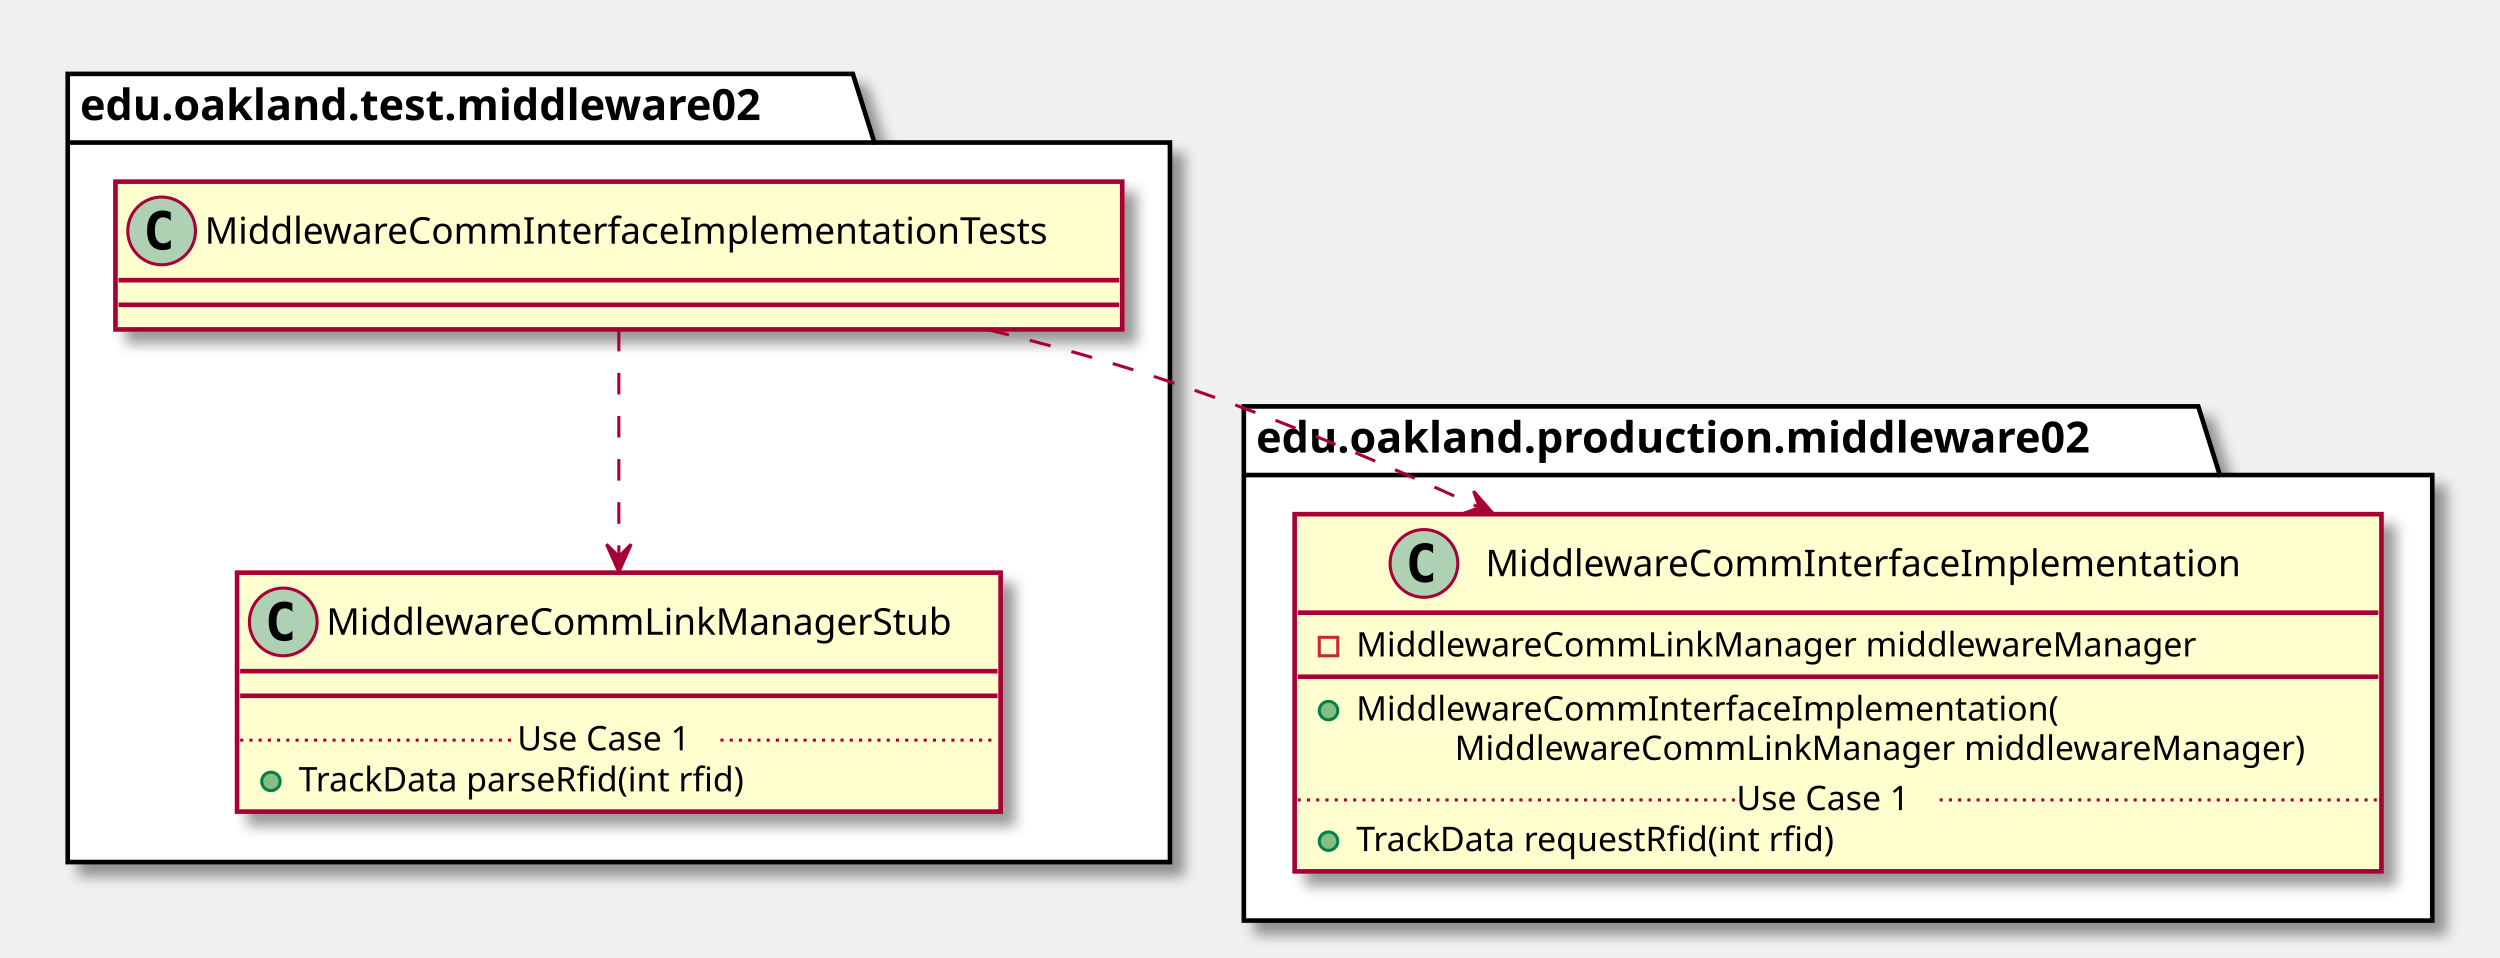
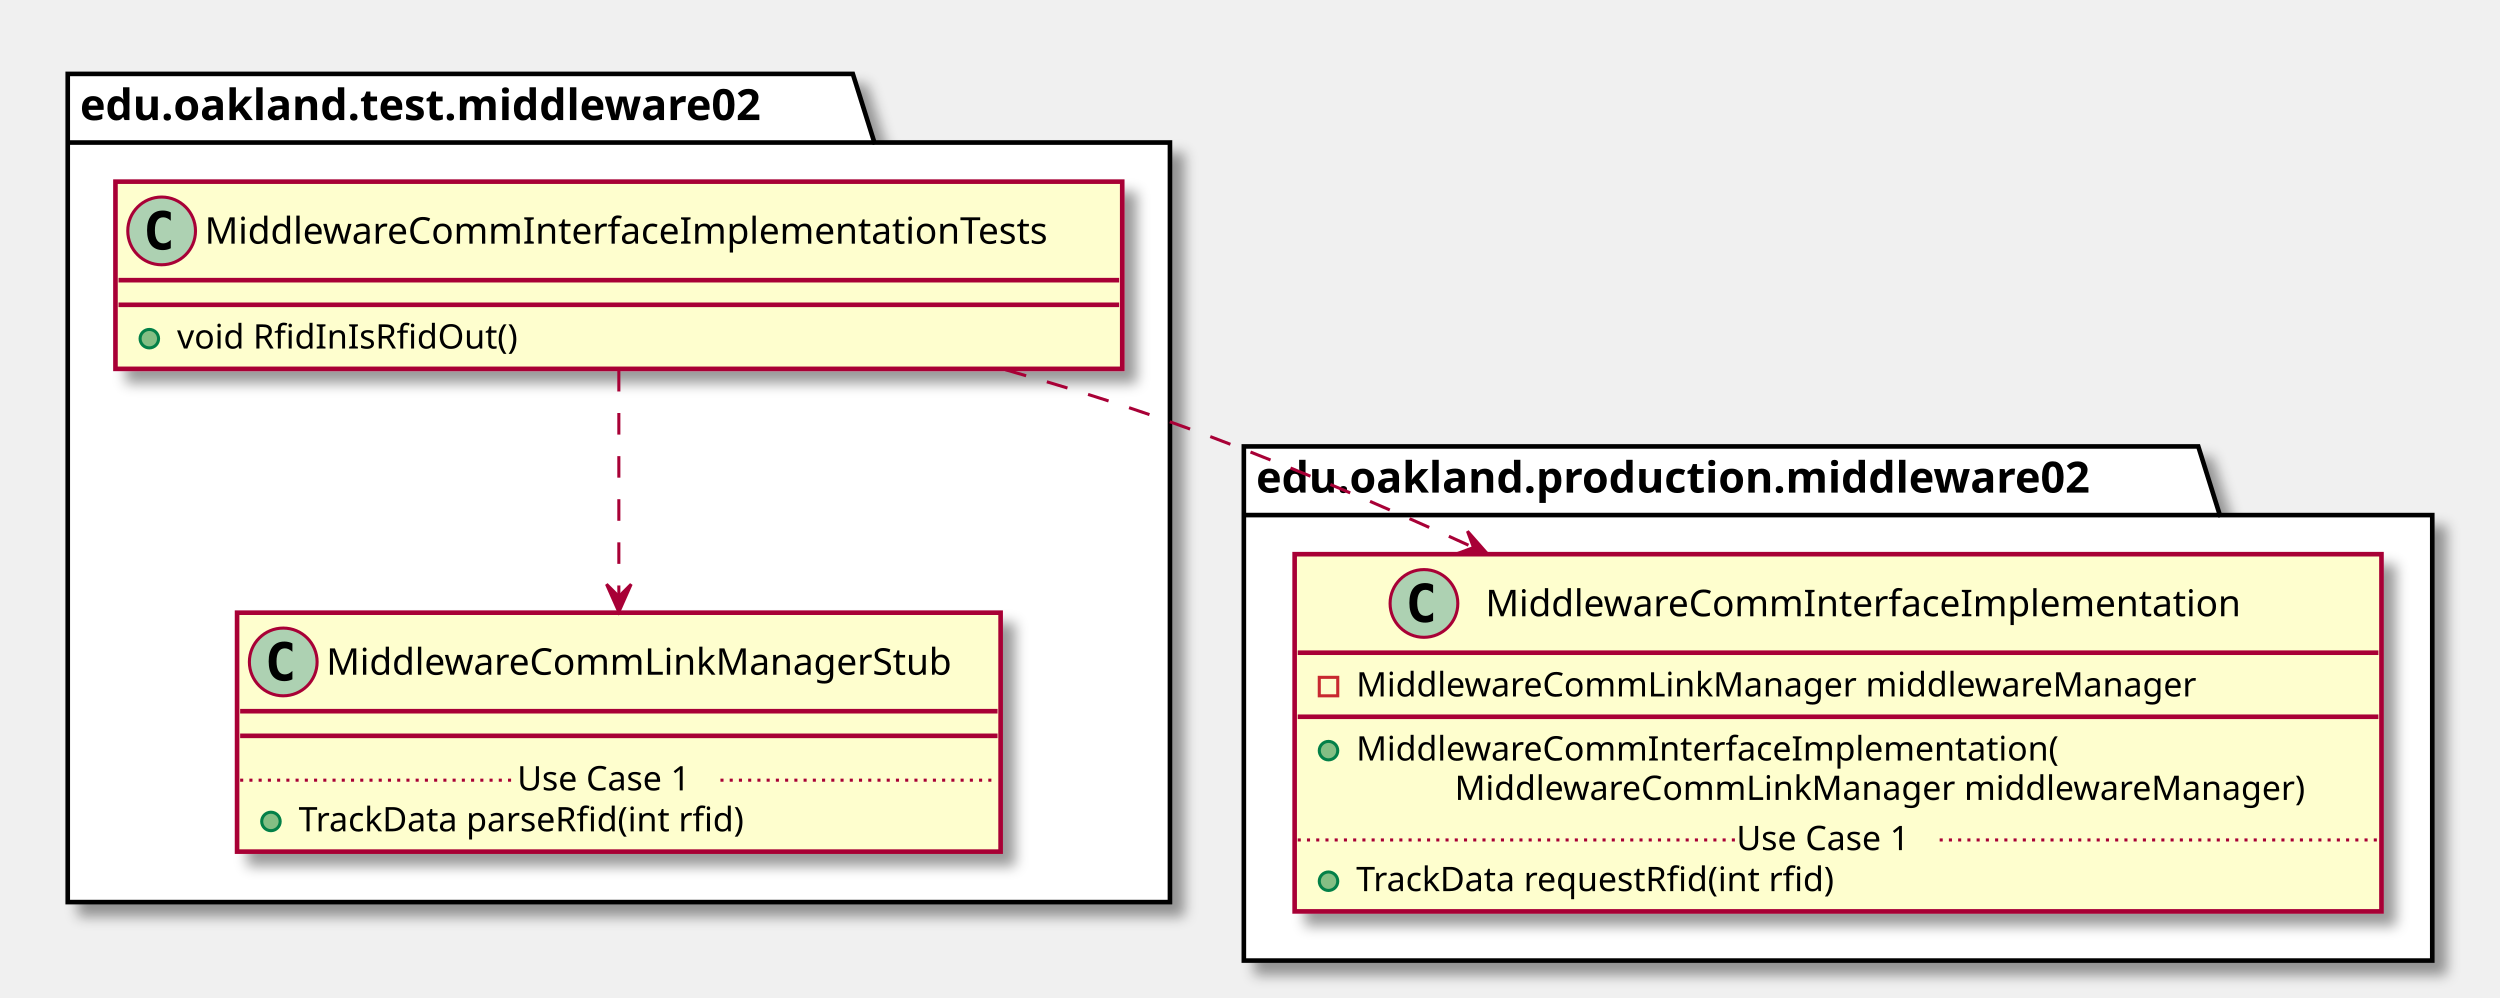
- <svg xmlns="http://www.w3.org/2000/svg" contentScriptType="application/ecmascript" contentStyleType="text/css" height="311px" preserveAspectRatio="none" style="width:812px;height:311px;" version="1.1" viewBox="0 0 812 311" width="812px" zoomAndPan="magnify">
+ <svg xmlns="http://www.w3.org/2000/svg" contentScriptType="application/ecmascript" contentStyleType="text/css" height="324px" preserveAspectRatio="none" style="width:812px;height:324px;" version="1.1" viewBox="0 0 812 324" width="812px" zoomAndPan="magnify">
  <defs>
-     <filter height="300%" id="f1o9mp5xgev6re" width="300%" x="-1" y="-1">
+     <filter height="300%" id="f2bga2eparnhu" width="300%" x="-1" y="-1">
      <feGaussianBlur result="blurOut" stdDeviation="2.0" />
      <feColorMatrix in="blurOut" result="blurOut2" type="matrix" values="0 0 0 0 0 0 0 0 0 0 0 0 0 0 0 0 0 0 .4 0" />
      <feOffset dx="4.0" dy="4.0" in="blurOut2" result="blurOut3" />
      <feBlend in="SourceGraphic" in2="blurOut3" mode="normal" />
    </filter>
  </defs>
  <g>
-     <polygon fill="#FFFFFF" filter="url(#f1o9mp5xgev6re)" points="22,24,277,24,284,46.297,380,46.297,380,280,22,280,22,24" style="stroke: #000000; stroke-width: 1.5;" />
+     <polygon fill="#FFFFFF" filter="url(#f2bga2eparnhu)" points="22,24,277,24,284,46.297,380,46.297,380,293,22,293,22,24" style="stroke: #000000; stroke-width: 1.5;" />
    <line style="stroke: #000000; stroke-width: 1.5;" x1="22" x2="284" y1="46.297" y2="46.297" />
    <text fill="#000000" font-family="sans-serif" font-size="14" font-weight="bold" lengthAdjust="spacingAndGlyphs" textLength="249" x="26" y="38.995">edu.oakland.test.middleware02</text>
-     <polygon fill="#FFFFFF" filter="url(#f1o9mp5xgev6re)" points="404,132,714,132,721,154.297,790,154.297,790,299,404,299,404,132" style="stroke: #000000; stroke-width: 1.5;" />
-     <line style="stroke: #000000; stroke-width: 1.5;" x1="404" x2="721" y1="154.297" y2="154.297" />
-     <text fill="#000000" font-family="sans-serif" font-size="14" font-weight="bold" lengthAdjust="spacingAndGlyphs" textLength="304" x="408" y="146.995">edu.oakland.production.middleware02</text>
-     <rect fill="#FEFECE" filter="url(#f1o9mp5xgev6re)" height="48" id="MiddlewareCommInterfaceImplementationTests" style="stroke: #A80036; stroke-width: 1.5;" width="327" x="37.5" y="59" />
+     <polygon fill="#FFFFFF" filter="url(#f2bga2eparnhu)" points="404,145,714,145,721,167.297,790,167.297,790,312,404,312,404,145" style="stroke: #000000; stroke-width: 1.5;" />
+     <line style="stroke: #000000; stroke-width: 1.5;" x1="404" x2="721" y1="167.297" y2="167.297" />
+     <text fill="#000000" font-family="sans-serif" font-size="14" font-weight="bold" lengthAdjust="spacingAndGlyphs" textLength="304" x="408" y="159.995">edu.oakland.production.middleware02</text>
+     <rect fill="#FEFECE" filter="url(#f2bga2eparnhu)" height="60.805" id="MiddlewareCommInterfaceImplementationTests" style="stroke: #A80036; stroke-width: 1.5;" width="327" x="37.5" y="59" />
    <ellipse cx="52.5" cy="75" fill="#ADD1B2" rx="11" ry="11" style="stroke: #A80036; stroke-width: 1.0;" />
    <path d="M55.469,80.641 Q54.891,80.938 54.25,81.078 Q53.609,81.234 52.906,81.234 Q50.406,81.234 49.078,79.594 Q47.766,77.938 47.766,74.812 Q47.766,71.688 49.078,70.031 Q50.406,68.375 52.906,68.375 Q53.609,68.375 54.25,68.531 Q54.906,68.688 55.469,68.984 L55.469,71.703 Q54.844,71.125 54.25,70.859 Q53.656,70.578 53.031,70.578 Q51.688,70.578 51,71.656 Q50.312,72.719 50.312,74.812 Q50.312,76.906 51,77.984 Q51.688,79.047 53.031,79.047 Q53.656,79.047 54.25,78.781 Q54.844,78.5 55.469,77.922 L55.469,80.641 Z " />
    <text fill="#000000" font-family="sans-serif" font-size="12" lengthAdjust="spacingAndGlyphs" textLength="295" x="66.5" y="79.154">MiddlewareCommInterfaceImplementationTests</text>
    <line style="stroke: #A80036; stroke-width: 1.5;" x1="38.5" x2="363.5" y1="91" y2="91" />
    <line style="stroke: #A80036; stroke-width: 1.5;" x1="38.5" x2="363.5" y1="99" y2="99" />
-     <rect fill="#FEFECE" filter="url(#f1o9mp5xgev6re)" height="77.609" id="MiddlewareCommLinkManagerStub" style="stroke: #A80036; stroke-width: 1.5;" width="248" x="77" y="186" />
-     <ellipse cx="92" cy="202" fill="#ADD1B2" rx="11" ry="11" style="stroke: #A80036; stroke-width: 1.0;" />
-     <path d="M94.969,207.641 Q94.391,207.938 93.75,208.078 Q93.109,208.234 92.406,208.234 Q89.906,208.234 88.578,206.594 Q87.266,204.938 87.266,201.812 Q87.266,198.688 88.578,197.031 Q89.906,195.375 92.406,195.375 Q93.109,195.375 93.75,195.531 Q94.406,195.688 94.969,195.984 L94.969,198.703 Q94.344,198.125 93.75,197.859 Q93.156,197.578 92.531,197.578 Q91.188,197.578 90.5,198.656 Q89.812,199.719 89.812,201.812 Q89.812,203.906 90.5,204.984 Q91.188,206.047 92.531,206.047 Q93.156,206.047 93.75,205.781 Q94.344,205.5 94.969,204.922 L94.969,207.641 Z " />
-     <text fill="#000000" font-family="sans-serif" font-size="12" lengthAdjust="spacingAndGlyphs" textLength="216" x="106" y="206.154">MiddlewareCommLinkManagerStub</text>
-     <line style="stroke: #A80036; stroke-width: 1.5;" x1="78" x2="324" y1="218" y2="218" />
-     <line style="stroke: #A80036; stroke-width: 1.5;" x1="78" x2="324" y1="226" y2="226" />
-     <ellipse cx="88" cy="253.805" fill="#84BE84" rx="3" ry="3" style="stroke: #038048; stroke-width: 1.0;" />
-     <text fill="#000000" font-family="sans-serif" font-size="11" lengthAdjust="spacingAndGlyphs" textLength="160" x="97" y="257.015">TrackData parseRfid(int rfid)</text>
-     <line style="stroke: #A80036; stroke-width: 1.0; stroke-dasharray: 1.0,2.0;" x1="78" x2="168" y1="240.402" y2="240.402" />
-     <text fill="#000000" font-family="sans-serif" font-size="11" lengthAdjust="spacingAndGlyphs" textLength="66" x="168" y="243.71">Use Case 1</text>
-     <line style="stroke: #A80036; stroke-width: 1.0; stroke-dasharray: 1.0,2.0;" x1="234" x2="324" y1="240.402" y2="240.402" />
-     <rect fill="#FEFECE" filter="url(#f1o9mp5xgev6re)" height="116.023" id="MiddlewareCommInterfaceImplementation" style="stroke: #A80036; stroke-width: 1.5;" width="353" x="420.5" y="167" />
-     <ellipse cx="462.5" cy="183" fill="#ADD1B2" rx="11" ry="11" style="stroke: #A80036; stroke-width: 1.0;" />
-     <path d="M465.469,188.641 Q464.891,188.938 464.25,189.078 Q463.609,189.234 462.906,189.234 Q460.406,189.234 459.078,187.594 Q457.766,185.938 457.766,182.812 Q457.766,179.688 459.078,178.031 Q460.406,176.375 462.906,176.375 Q463.609,176.375 464.25,176.531 Q464.906,176.688 465.469,176.984 L465.469,179.703 Q464.844,179.125 464.25,178.859 Q463.656,178.578 463.031,178.578 Q461.688,178.578 461,179.656 Q460.312,180.719 460.312,182.812 Q460.312,184.906 461,185.984 Q461.688,187.047 463.031,187.047 Q463.656,187.047 464.25,186.781 Q464.844,186.5 465.469,185.922 L465.469,188.641 Z " />
-     <text fill="#000000" font-family="sans-serif" font-size="12" lengthAdjust="spacingAndGlyphs" textLength="261" x="482.5" y="187.154">MiddlewareCommInterfaceImplementation</text>
-     <line style="stroke: #A80036; stroke-width: 1.5;" x1="421.5" x2="772.5" y1="199" y2="199" />
-     <rect fill="none" height="6" style="stroke: #C82930; stroke-width: 1.0;" width="6" x="428.5" y="207" />
-     <text fill="#000000" font-family="sans-serif" font-size="11" lengthAdjust="spacingAndGlyphs" textLength="291" x="440.5" y="213.21">MiddlewareCommLinkManager middlewareManager</text>
-     <line style="stroke: #A80036; stroke-width: 1.5;" x1="421.5" x2="772.5" y1="219.805" y2="219.805" />
-     <ellipse cx="431.5" cy="230.805" fill="#84BE84" rx="3" ry="3" style="stroke: #038048; stroke-width: 1.0;" />
-     <text fill="#000000" font-family="sans-serif" font-size="11" lengthAdjust="spacingAndGlyphs" textLength="243" x="440.5" y="234.015">MiddlewareCommInterfaceImplementation(</text>
-     <text fill="#000000" font-family="sans-serif" font-size="11" lengthAdjust="spacingAndGlyphs" textLength="295" x="472.5" y="246.82">MiddlewareCommLinkManager middlewareManager)</text>
-     <ellipse cx="431.5" cy="273.219" fill="#84BE84" rx="3" ry="3" style="stroke: #038048; stroke-width: 1.0;" />
-     <text fill="#000000" font-family="sans-serif" font-size="11" lengthAdjust="spacingAndGlyphs" textLength="171" x="440.5" y="276.429">TrackData requestRfid(int rfid)</text>
-     <line style="stroke: #A80036; stroke-width: 1.0; stroke-dasharray: 1.0,2.0;" x1="421.5" x2="564" y1="259.816" y2="259.816" />
-     <text fill="#000000" font-family="sans-serif" font-size="11" lengthAdjust="spacingAndGlyphs" textLength="66" x="564" y="263.125">Use Case 1</text>
-     <line style="stroke: #A80036; stroke-width: 1.0; stroke-dasharray: 1.0,2.0;" x1="630" x2="772.5" y1="259.816" y2="259.816" />
-     <path d="M201,107.12 C201,127.06 201,156.39 201,180.68 " fill="none" id="MiddlewareCommInterfaceImplementationTests-&gt;MiddlewareCommLinkManagerStub" style="stroke: #A80036; stroke-width: 1.0; stroke-dasharray: 7.0,7.0;" />
-     <polygon fill="#A80036" points="201,185.78,205,176.78,201,180.78,197,176.78,201,185.78" style="stroke: #A80036; stroke-width: 1.0;" />
-     <path d="M320.89,107.09 C340.83,111.99 361.15,117.63 380,124 C413.34,135.26 448.41,150.04 480.4,164.77 " fill="none" id="MiddlewareCommInterfaceImplementationTests-&gt;MiddlewareCommInterfaceImplementation" style="stroke: #A80036; stroke-width: 1.0; stroke-dasharray: 7.0,7.0;" />
-     <polygon fill="#A80036" points="485.1,166.94,478.618,159.525,480.564,164.837,475.252,166.783,485.1,166.94" style="stroke: #A80036; stroke-width: 1.0;" />
+     <ellipse cx="48.5" cy="110" fill="#84BE84" rx="3" ry="3" style="stroke: #038048; stroke-width: 1.0;" />
+     <text fill="#000000" font-family="sans-serif" font-size="11" lengthAdjust="spacingAndGlyphs" textLength="117" x="57.5" y="113.21">void RfidInIsRfidOut()</text>
+     <rect fill="#FEFECE" filter="url(#f2bga2eparnhu)" height="77.609" id="MiddlewareCommLinkManagerStub" style="stroke: #A80036; stroke-width: 1.5;" width="248" x="77" y="199" />
+     <ellipse cx="92" cy="215" fill="#ADD1B2" rx="11" ry="11" style="stroke: #A80036; stroke-width: 1.0;" />
+     <path d="M94.969,220.641 Q94.391,220.938 93.75,221.078 Q93.109,221.234 92.406,221.234 Q89.906,221.234 88.578,219.594 Q87.266,217.938 87.266,214.812 Q87.266,211.688 88.578,210.031 Q89.906,208.375 92.406,208.375 Q93.109,208.375 93.75,208.531 Q94.406,208.688 94.969,208.984 L94.969,211.703 Q94.344,211.125 93.75,210.859 Q93.156,210.578 92.531,210.578 Q91.188,210.578 90.5,211.656 Q89.812,212.719 89.812,214.812 Q89.812,216.906 90.5,217.984 Q91.188,219.047 92.531,219.047 Q93.156,219.047 93.75,218.781 Q94.344,218.5 94.969,217.922 L94.969,220.641 Z " />
+     <text fill="#000000" font-family="sans-serif" font-size="12" lengthAdjust="spacingAndGlyphs" textLength="216" x="106" y="219.154">MiddlewareCommLinkManagerStub</text>
+     <line style="stroke: #A80036; stroke-width: 1.5;" x1="78" x2="324" y1="231" y2="231" />
+     <line style="stroke: #A80036; stroke-width: 1.5;" x1="78" x2="324" y1="239" y2="239" />
+     <ellipse cx="88" cy="266.805" fill="#84BE84" rx="3" ry="3" style="stroke: #038048; stroke-width: 1.0;" />
+     <text fill="#000000" font-family="sans-serif" font-size="11" lengthAdjust="spacingAndGlyphs" textLength="160" x="97" y="270.015">TrackData parseRfid(int rfid)</text>
+     <line style="stroke: #A80036; stroke-width: 1.0; stroke-dasharray: 1.0,2.0;" x1="78" x2="168" y1="253.402" y2="253.402" />
+     <text fill="#000000" font-family="sans-serif" font-size="11" lengthAdjust="spacingAndGlyphs" textLength="66" x="168" y="256.71">Use Case 1</text>
+     <line style="stroke: #A80036; stroke-width: 1.0; stroke-dasharray: 1.0,2.0;" x1="234" x2="324" y1="253.402" y2="253.402" />
+     <rect fill="#FEFECE" filter="url(#f2bga2eparnhu)" height="116.023" id="MiddlewareCommInterfaceImplementation" style="stroke: #A80036; stroke-width: 1.5;" width="353" x="420.5" y="180" />
+     <ellipse cx="462.5" cy="196" fill="#ADD1B2" rx="11" ry="11" style="stroke: #A80036; stroke-width: 1.0;" />
+     <path d="M465.469,201.641 Q464.891,201.938 464.25,202.078 Q463.609,202.234 462.906,202.234 Q460.406,202.234 459.078,200.594 Q457.766,198.938 457.766,195.812 Q457.766,192.688 459.078,191.031 Q460.406,189.375 462.906,189.375 Q463.609,189.375 464.25,189.531 Q464.906,189.688 465.469,189.984 L465.469,192.703 Q464.844,192.125 464.25,191.859 Q463.656,191.578 463.031,191.578 Q461.688,191.578 461,192.656 Q460.312,193.719 460.312,195.812 Q460.312,197.906 461,198.984 Q461.688,200.047 463.031,200.047 Q463.656,200.047 464.25,199.781 Q464.844,199.5 465.469,198.922 L465.469,201.641 Z " />
+     <text fill="#000000" font-family="sans-serif" font-size="12" lengthAdjust="spacingAndGlyphs" textLength="261" x="482.5" y="200.154">MiddlewareCommInterfaceImplementation</text>
+     <line style="stroke: #A80036; stroke-width: 1.5;" x1="421.5" x2="772.5" y1="212" y2="212" />
+     <rect fill="none" height="6" style="stroke: #C82930; stroke-width: 1.0;" width="6" x="428.5" y="220" />
+     <text fill="#000000" font-family="sans-serif" font-size="11" lengthAdjust="spacingAndGlyphs" textLength="291" x="440.5" y="226.21">MiddlewareCommLinkManager middlewareManager</text>
+     <line style="stroke: #A80036; stroke-width: 1.5;" x1="421.5" x2="772.5" y1="232.805" y2="232.805" />
+     <ellipse cx="431.5" cy="243.805" fill="#84BE84" rx="3" ry="3" style="stroke: #038048; stroke-width: 1.0;" />
+     <text fill="#000000" font-family="sans-serif" font-size="11" lengthAdjust="spacingAndGlyphs" textLength="243" x="440.5" y="247.015">MiddlewareCommInterfaceImplementation(</text>
+     <text fill="#000000" font-family="sans-serif" font-size="11" lengthAdjust="spacingAndGlyphs" textLength="295" x="472.5" y="259.82">MiddlewareCommLinkManager middlewareManager)</text>
+     <ellipse cx="431.5" cy="286.219" fill="#84BE84" rx="3" ry="3" style="stroke: #038048; stroke-width: 1.0;" />
+     <text fill="#000000" font-family="sans-serif" font-size="11" lengthAdjust="spacingAndGlyphs" textLength="171" x="440.5" y="289.429">TrackData requestRfid(int rfid)</text>
+     <line style="stroke: #A80036; stroke-width: 1.0; stroke-dasharray: 1.0,2.0;" x1="421.5" x2="564" y1="272.816" y2="272.816" />
+     <text fill="#000000" font-family="sans-serif" font-size="11" lengthAdjust="spacingAndGlyphs" textLength="66" x="564" y="276.125">Use Case 1</text>
+     <line style="stroke: #A80036; stroke-width: 1.0; stroke-dasharray: 1.0,2.0;" x1="630" x2="772.5" y1="272.816" y2="272.816" />
+     <path d="M201,120.15 C201,141.21 201,169.84 201,193.49 " fill="none" id="MiddlewareCommInterfaceImplementationTests-&gt;MiddlewareCommLinkManagerStub" style="stroke: #A80036; stroke-width: 1.0; stroke-dasharray: 7.0,7.0;" />
+     <polygon fill="#A80036" points="201,198.76,205,189.76,201,193.76,197,189.76,201,198.76" style="stroke: #A80036; stroke-width: 1.0;" />
+     <path d="M326.57,120.09 C344.65,125.23 362.92,130.9 380,137 C412.58,148.63 446.96,163.3 478.52,177.79 " fill="none" id="MiddlewareCommInterfaceImplementationTests-&gt;MiddlewareCommInterfaceImplementation" style="stroke: #A80036; stroke-width: 1.0; stroke-dasharray: 7.0,7.0;" />
+     <polygon fill="#A80036" points="483.15,179.93,476.64,172.54,478.606,177.844,473.302,179.81,483.15,179.93" style="stroke: #A80036; stroke-width: 1.0;" />
  </g>
</svg>
